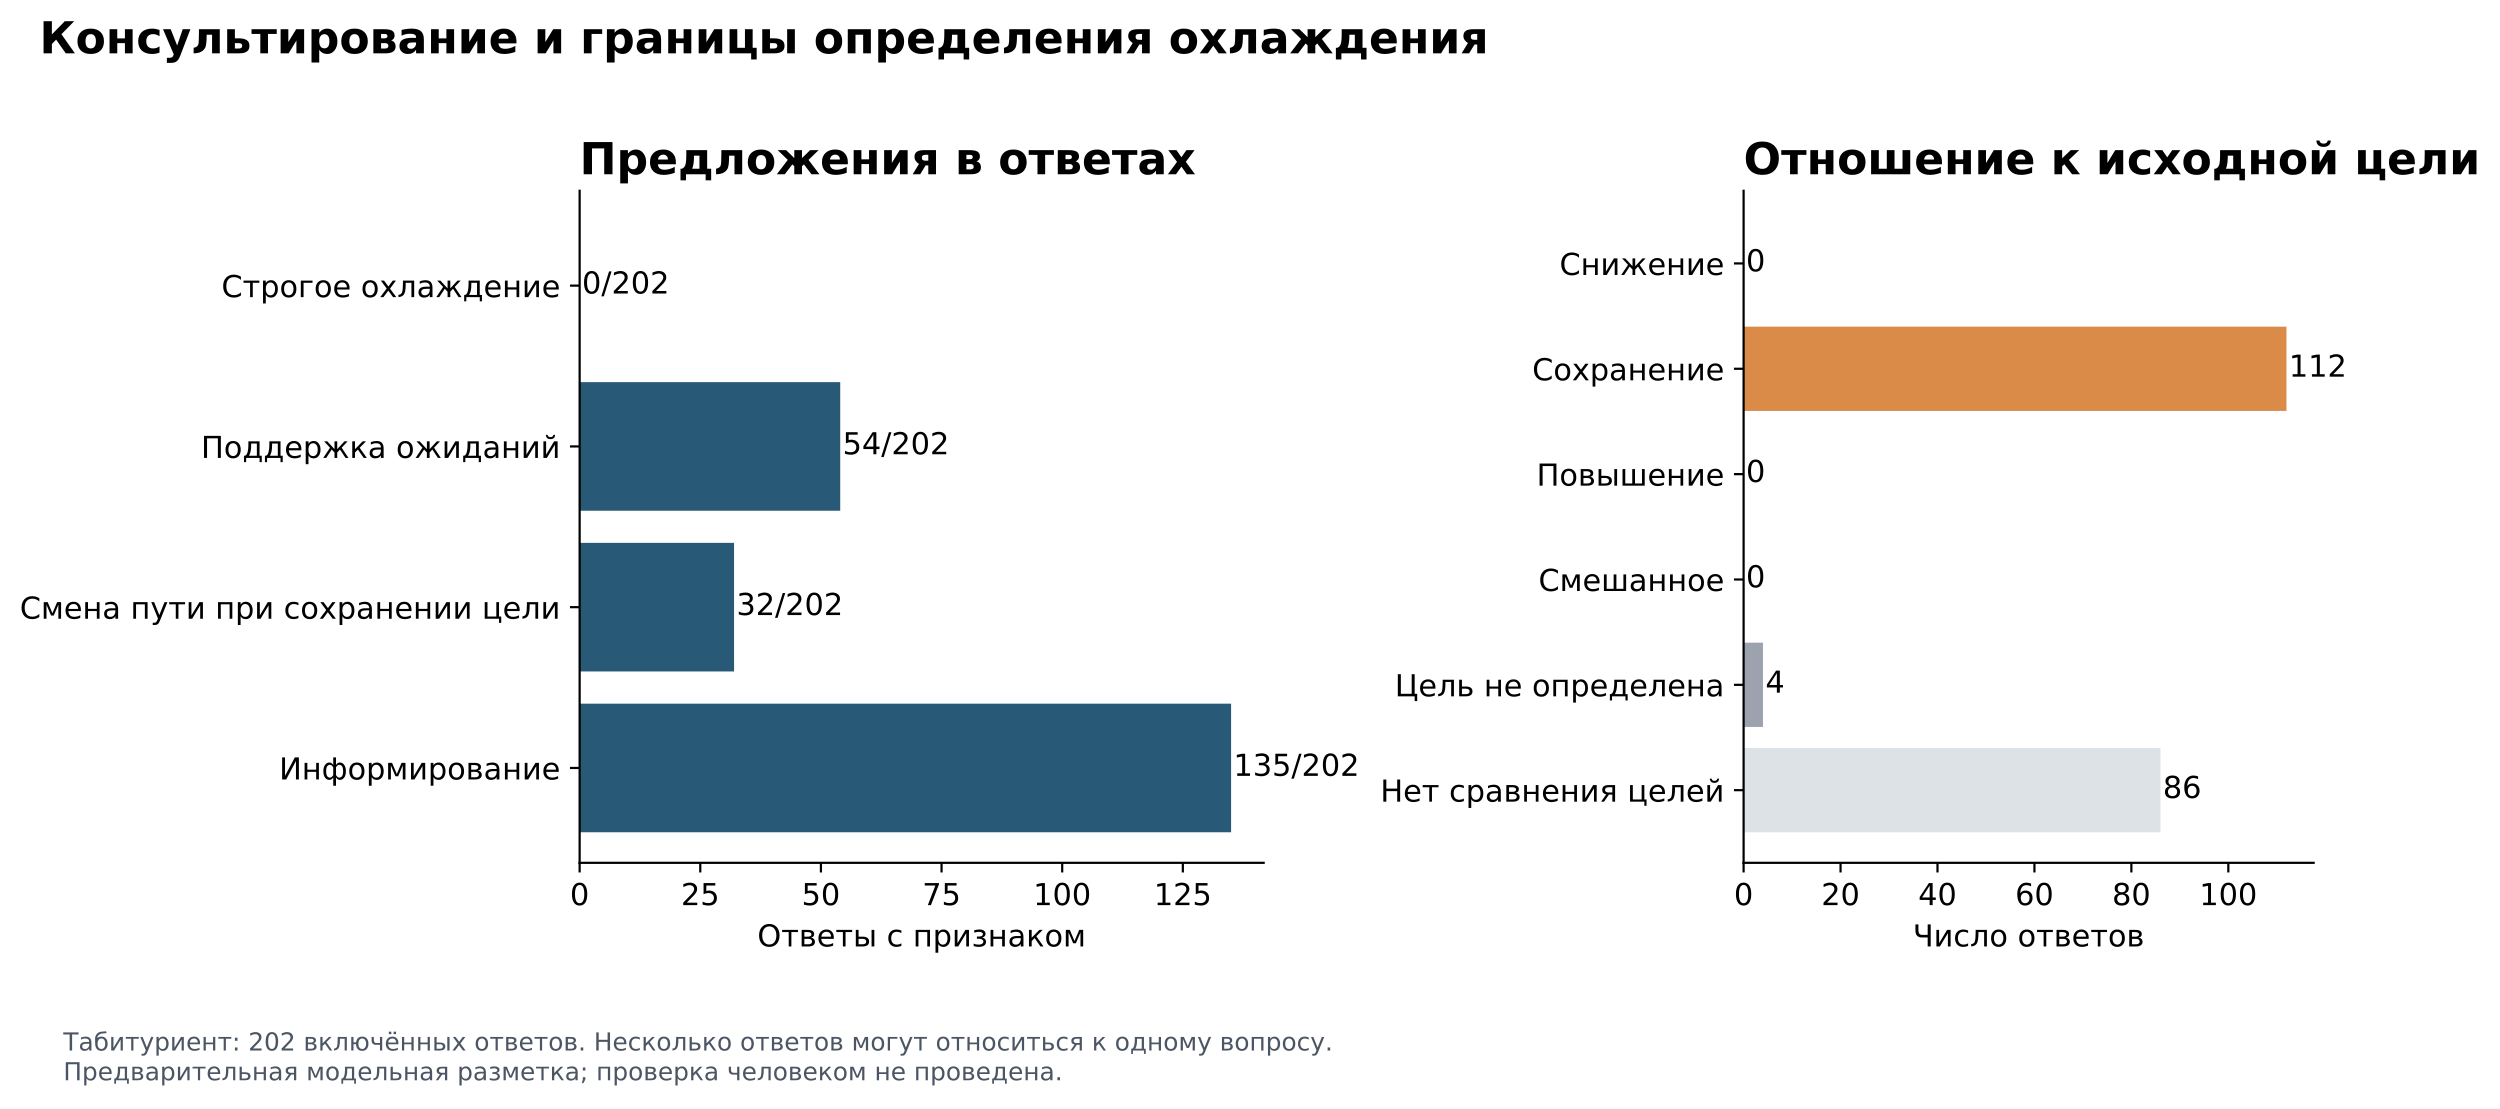
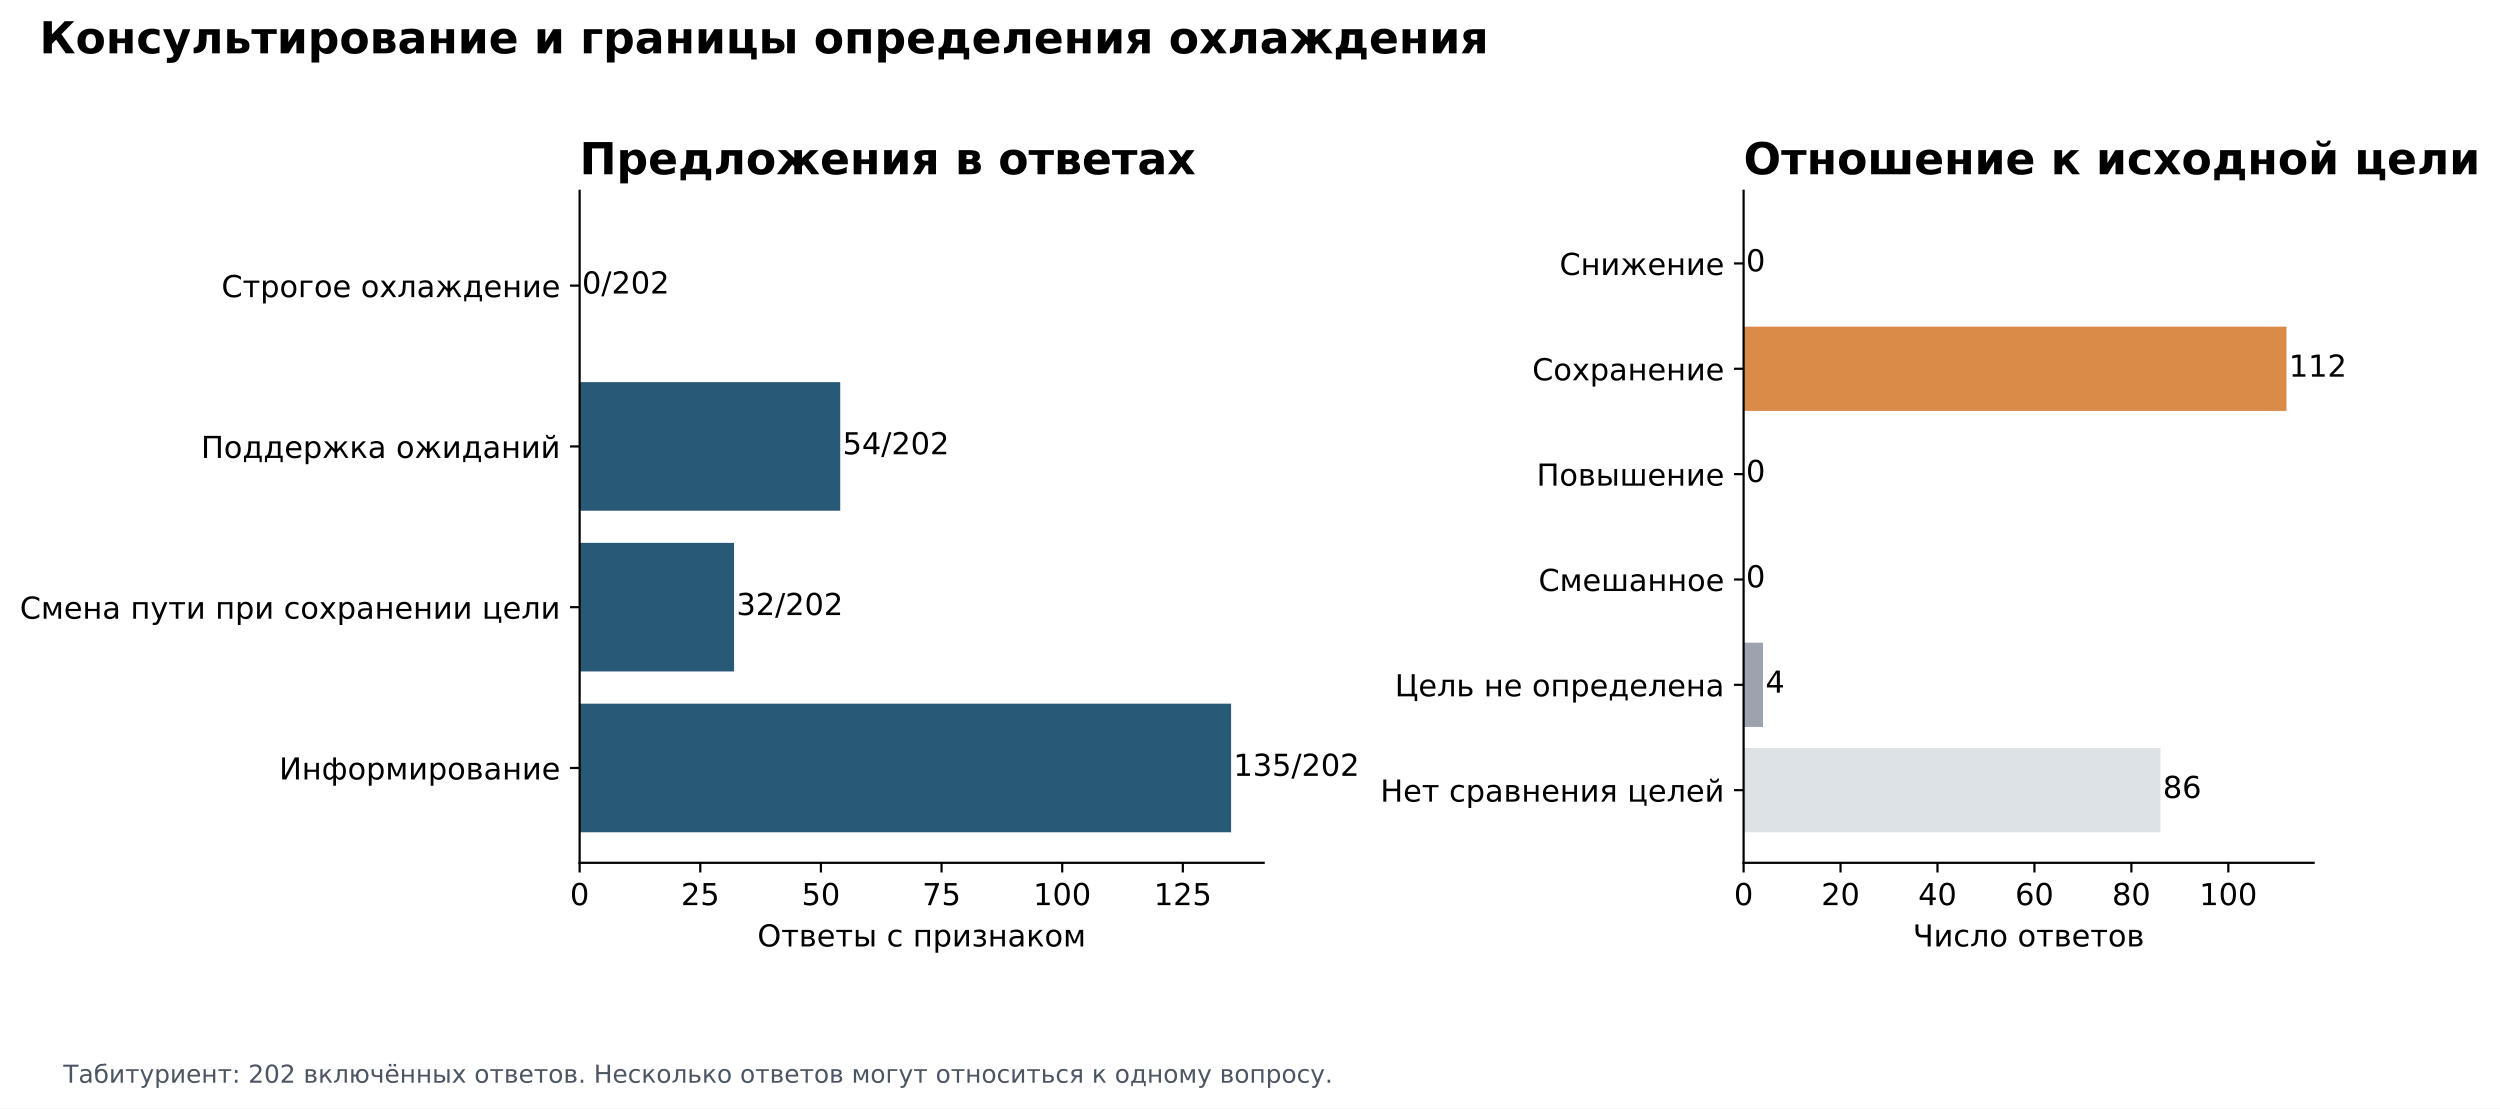
<svg xmlns="http://www.w3.org/2000/svg" xmlns:xlink="http://www.w3.org/1999/xlink" width="907.211pt" height="402.278pt" viewBox="0 0 907.211 402.278" version="1.1">
  <defs>
    <style type="text/css">*{stroke-linejoin: round; stroke-linecap: butt}</style>
  </defs>
  <g id="figure_1">
    <g id="patch_1">
      <path d="M 0 402.278  L 907.211 402.278  L 907.211 0  L 0 0  z " style="fill: #ffffff" />
    </g>
    <g id="axes_1">
      <g id="patch_2">
        <path d="M 210.34 313.104  L 458.565 313.104  L 458.565 69.232  L 210.34 69.232  z " style="fill: #ffffff" />
      </g>
      <g id="patch_3">
-         <path d="M 210.34 80.317  L 210.34 80.317  L 210.34 126.991  L 210.34 126.991  z " clip-path="url(#p62fe4b396a)" style="fill: #285a78" />
+         <path d="M 210.34 80.317  L 210.34 80.317  L 210.34 126.991  L 210.34 126.991  z " clip-path="url(#p08c6a7682f)" style="fill: #285a78" />
      </g>
      <g id="patch_4">
-         <path d="M 210.34 138.66  L 304.902 138.66  L 304.902 185.334  L 210.34 185.334  z " clip-path="url(#p62fe4b396a)" style="fill: #285a78" />
+         <path d="M 210.34 138.66  L 304.902 138.66  L 304.902 185.334  L 210.34 185.334  z " clip-path="url(#p08c6a7682f)" style="fill: #285a78" />
      </g>
      <g id="patch_5">
-         <path d="M 210.34 197.002  L 266.377 197.002  L 266.377 243.676  L 210.34 243.676  z " clip-path="url(#p62fe4b396a)" style="fill: #285a78" />
+         <path d="M 210.34 197.002  L 266.377 197.002  L 266.377 243.676  L 210.34 243.676  z " clip-path="url(#p08c6a7682f)" style="fill: #285a78" />
      </g>
      <g id="patch_6">
-         <path d="M 210.34 255.345  L 446.745 255.345  L 446.745 302.019  L 210.34 302.019  z " clip-path="url(#p62fe4b396a)" style="fill: #285a78" />
+         <path d="M 210.34 255.345  L 446.745 255.345  L 446.745 302.019  L 210.34 302.019  z " clip-path="url(#p08c6a7682f)" style="fill: #285a78" />
      </g>
      <g id="matplotlib.axis_1">
        <g id="xtick_1">
          <g id="line2d_1">
            <defs>
-               <path id="m38c469626c" d="M 0 0  L 0 3.5  " style="stroke: #000000; stroke-width: 0.8" />
+               <path id="mecb717d35c" d="M 0 0  L 0 3.5  " style="stroke: #000000; stroke-width: 0.8" />
            </defs>
            <g>
-               <use xlink:href="#m38c469626c" x="210.34" y="313.104" style="stroke: #000000; stroke-width: 0.8" />
+               <use xlink:href="#mecb717d35c" x="210.34" y="313.104" style="stroke: #000000; stroke-width: 0.8" />
            </g>
          </g>
          <g id="text_1">
            <text style="font-size: 11px; font-family: 'DejaVu Sans'; text-anchor: middle" x="210.34" y="328.461" transform="rotate(-0 210.3403 328.4614)">0</text>
          </g>
        </g>
        <g id="xtick_2">
          <g id="line2d_2">
            <g>
-               <use xlink:href="#m38c469626c" x="254.119" y="313.104" style="stroke: #000000; stroke-width: 0.8" />
+               <use xlink:href="#mecb717d35c" x="254.119" y="313.104" style="stroke: #000000; stroke-width: 0.8" />
            </g>
          </g>
          <g id="text_2">
            <text style="font-size: 11px; font-family: 'DejaVu Sans'; text-anchor: middle" x="254.119" y="328.461" transform="rotate(-0 254.119 328.4614)">25</text>
          </g>
        </g>
        <g id="xtick_3">
          <g id="line2d_3">
            <g>
-               <use xlink:href="#m38c469626c" x="297.898" y="313.104" style="stroke: #000000; stroke-width: 0.8" />
+               <use xlink:href="#mecb717d35c" x="297.898" y="313.104" style="stroke: #000000; stroke-width: 0.8" />
            </g>
          </g>
          <g id="text_3">
            <text style="font-size: 11px; font-family: 'DejaVu Sans'; text-anchor: middle" x="297.898" y="328.461" transform="rotate(-0 297.8977 328.4614)">50</text>
          </g>
        </g>
        <g id="xtick_4">
          <g id="line2d_4">
            <g>
-               <use xlink:href="#m38c469626c" x="341.676" y="313.104" style="stroke: #000000; stroke-width: 0.8" />
+               <use xlink:href="#mecb717d35c" x="341.676" y="313.104" style="stroke: #000000; stroke-width: 0.8" />
            </g>
          </g>
          <g id="text_4">
            <text style="font-size: 11px; font-family: 'DejaVu Sans'; text-anchor: middle" x="341.676" y="328.461" transform="rotate(-0 341.6764 328.4614)">75</text>
          </g>
        </g>
        <g id="xtick_5">
          <g id="line2d_5">
            <g>
-               <use xlink:href="#m38c469626c" x="385.455" y="313.104" style="stroke: #000000; stroke-width: 0.8" />
+               <use xlink:href="#mecb717d35c" x="385.455" y="313.104" style="stroke: #000000; stroke-width: 0.8" />
            </g>
          </g>
          <g id="text_5">
            <text style="font-size: 11px; font-family: 'DejaVu Sans'; text-anchor: middle" x="385.455" y="328.461" transform="rotate(-0 385.455 328.4614)">100</text>
          </g>
        </g>
        <g id="xtick_6">
          <g id="line2d_6">
            <g>
-               <use xlink:href="#m38c469626c" x="429.234" y="313.104" style="stroke: #000000; stroke-width: 0.8" />
+               <use xlink:href="#mecb717d35c" x="429.234" y="313.104" style="stroke: #000000; stroke-width: 0.8" />
            </g>
          </g>
          <g id="text_6">
            <text style="font-size: 11px; font-family: 'DejaVu Sans'; text-anchor: middle" x="429.234" y="328.461" transform="rotate(-0 429.2337 328.4614)">125</text>
          </g>
        </g>
        <g id="text_7">
          <text style="font-size: 11px; font-family: 'DejaVu Sans'; text-anchor: middle" x="334.453" y="343.461" transform="rotate(-0 334.4529 343.4614)">Ответы с признаком</text>
        </g>
      </g>
      <g id="matplotlib.axis_2">
        <g id="ytick_1">
          <g id="line2d_7">
            <defs>
-               <path id="m5a60e80a1d" d="M 0 0  L -3.5 0  " style="stroke: #000000; stroke-width: 0.8" />
+               <path id="m6801dc166e" d="M 0 0  L -3.5 0  " style="stroke: #000000; stroke-width: 0.8" />
            </defs>
            <g>
-               <use xlink:href="#m5a60e80a1d" x="210.34" y="103.654" style="stroke: #000000; stroke-width: 0.8" />
+               <use xlink:href="#m6801dc166e" x="210.34" y="103.654" style="stroke: #000000; stroke-width: 0.8" />
            </g>
          </g>
          <g id="text_8">
            <text style="font-size: 11px; font-family: 'DejaVu Sans'; text-anchor: end" x="203.34" y="107.833" transform="rotate(-0 203.3403 107.8328)">Строгое охлаждение</text>
          </g>
        </g>
        <g id="ytick_2">
          <g id="line2d_8">
            <g>
-               <use xlink:href="#m5a60e80a1d" x="210.34" y="161.997" style="stroke: #000000; stroke-width: 0.8" />
+               <use xlink:href="#m6801dc166e" x="210.34" y="161.997" style="stroke: #000000; stroke-width: 0.8" />
            </g>
          </g>
          <g id="text_9">
            <text style="font-size: 11px; font-family: 'DejaVu Sans'; text-anchor: end" x="203.34" y="166.175" transform="rotate(-0 203.3403 166.1754)">Поддержка ожиданий</text>
          </g>
        </g>
        <g id="ytick_3">
          <g id="line2d_9">
            <g>
-               <use xlink:href="#m5a60e80a1d" x="210.34" y="220.339" style="stroke: #000000; stroke-width: 0.8" />
+               <use xlink:href="#m6801dc166e" x="210.34" y="220.339" style="stroke: #000000; stroke-width: 0.8" />
            </g>
          </g>
          <g id="text_10">
            <text style="font-size: 11px; font-family: 'DejaVu Sans'; text-anchor: end" x="203.34" y="224.518" transform="rotate(-0 203.3403 224.518)">Смена пути при сохранении цели</text>
          </g>
        </g>
        <g id="ytick_4">
          <g id="line2d_10">
            <g>
-               <use xlink:href="#m5a60e80a1d" x="210.34" y="278.682" style="stroke: #000000; stroke-width: 0.8" />
+               <use xlink:href="#m6801dc166e" x="210.34" y="278.682" style="stroke: #000000; stroke-width: 0.8" />
            </g>
          </g>
          <g id="text_11">
            <text style="font-size: 11px; font-family: 'DejaVu Sans'; text-anchor: end" x="203.34" y="282.861" transform="rotate(-0 203.3403 282.8606)">Информирование</text>
          </g>
        </g>
      </g>
      <g id="patch_7">
        <path d="M 210.34 313.104  L 210.34 69.232  " style="fill: none; stroke: #000000; stroke-width: 0.8; stroke-linejoin: miter; stroke-linecap: square" />
      </g>
      <g id="patch_8">
        <path d="M 210.34 313.104  L 458.565 313.104  " style="fill: none; stroke: #000000; stroke-width: 0.8; stroke-linejoin: miter; stroke-linecap: square" />
      </g>
      <g id="text_12">
        <text style="font-size: 11px; font-family: 'DejaVu Sans'; text-anchor: start" x="211.216" y="106.512" transform="rotate(-0 211.2159 106.5115)">0/202</text>
      </g>
      <g id="text_13">
        <text style="font-size: 11px; font-family: 'DejaVu Sans'; text-anchor: start" x="305.778" y="164.854" transform="rotate(-0 305.7778 164.8541)">54/202</text>
      </g>
      <g id="text_14">
        <text style="font-size: 11px; font-family: 'DejaVu Sans'; text-anchor: start" x="267.253" y="223.197" transform="rotate(-0 267.2526 223.1967)">32/202</text>
      </g>
      <g id="text_15">
        <text style="font-size: 11px; font-family: 'DejaVu Sans'; text-anchor: start" x="447.621" y="281.539" transform="rotate(-0 447.6208 281.5393)">135/202</text>
      </g>
      <g id="text_16">
        <text style="font-weight: 700; font-size: 16px; font-family: 'DejaVu Sans'; text-anchor: start" x="210.34" y="63.232" transform="rotate(-0 210.3403 63.232)">Предложения в ответах</text>
      </g>
    </g>
    <g id="axes_2">
      <g id="patch_9">
        <path d="M 632.726 313.104  L 839.58 313.104  L 839.58 69.232  L 632.726 69.232  z " style="fill: #ffffff" />
      </g>
      <g id="patch_10">
-         <path d="M 632.726 80.317  L 632.726 80.317  L 632.726 110.897  L 632.726 110.897  z " clip-path="url(#pdc6e175f20)" style="fill: #d98b47" />
+         <path d="M 632.726 80.317  L 632.726 80.317  L 632.726 110.897  L 632.726 110.897  z " clip-path="url(#p7dc822ca8c)" style="fill: #d98b47" />
      </g>
      <g id="patch_11">
-         <path d="M 632.726 118.542  L 829.73 118.542  L 829.73 149.121  L 632.726 149.121  z " clip-path="url(#pdc6e175f20)" style="fill: #d98b47" />
+         <path d="M 632.726 118.542  L 829.73 118.542  L 829.73 149.121  L 632.726 149.121  z " clip-path="url(#p7dc822ca8c)" style="fill: #d98b47" />
      </g>
      <g id="patch_12">
-         <path d="M 632.726 156.766  L 632.726 156.766  L 632.726 187.346  L 632.726 187.346  z " clip-path="url(#pdc6e175f20)" style="fill: #d98b47" />
+         <path d="M 632.726 156.766  L 632.726 156.766  L 632.726 187.346  L 632.726 187.346  z " clip-path="url(#p7dc822ca8c)" style="fill: #d98b47" />
      </g>
      <g id="patch_13">
-         <path d="M 632.726 194.99  L 632.726 194.99  L 632.726 225.57  L 632.726 225.57  z " clip-path="url(#pdc6e175f20)" style="fill: #d98b47" />
+         <path d="M 632.726 194.99  L 632.726 194.99  L 632.726 225.57  L 632.726 225.57  z " clip-path="url(#p7dc822ca8c)" style="fill: #d98b47" />
      </g>
      <g id="patch_14">
-         <path d="M 632.726 233.215  L 639.761 233.215  L 639.761 263.794  L 632.726 263.794  z " clip-path="url(#pdc6e175f20)" style="fill: #9ca3af" />
+         <path d="M 632.726 233.215  L 639.761 233.215  L 639.761 263.794  L 632.726 263.794  z " clip-path="url(#p7dc822ca8c)" style="fill: #9ca3af" />
      </g>
      <g id="patch_15">
-         <path d="M 632.726 271.439  L 783.997 271.439  L 783.997 302.019  L 632.726 302.019  z " clip-path="url(#pdc6e175f20)" style="fill: #dce2e6" />
+         <path d="M 632.726 271.439  L 783.997 271.439  L 783.997 302.019  L 632.726 302.019  z " clip-path="url(#p7dc822ca8c)" style="fill: #dce2e6" />
      </g>
      <g id="matplotlib.axis_3">
        <g id="xtick_7">
          <g id="line2d_11">
            <g>
-               <use xlink:href="#m38c469626c" x="632.726" y="313.104" style="stroke: #000000; stroke-width: 0.8" />
+               <use xlink:href="#mecb717d35c" x="632.726" y="313.104" style="stroke: #000000; stroke-width: 0.8" />
            </g>
          </g>
          <g id="text_17">
            <text style="font-size: 11px; font-family: 'DejaVu Sans'; text-anchor: middle" x="632.726" y="328.461" transform="rotate(-0 632.7255 328.4614)">0</text>
          </g>
        </g>
        <g id="xtick_8">
          <g id="line2d_12">
            <g>
-               <use xlink:href="#m38c469626c" x="667.905" y="313.104" style="stroke: #000000; stroke-width: 0.8" />
+               <use xlink:href="#mecb717d35c" x="667.905" y="313.104" style="stroke: #000000; stroke-width: 0.8" />
            </g>
          </g>
          <g id="text_18">
            <text style="font-size: 11px; font-family: 'DejaVu Sans'; text-anchor: middle" x="667.905" y="328.461" transform="rotate(-0 667.9048 328.4614)">20</text>
          </g>
        </g>
        <g id="xtick_9">
          <g id="line2d_13">
            <g>
-               <use xlink:href="#m38c469626c" x="703.084" y="313.104" style="stroke: #000000; stroke-width: 0.8" />
+               <use xlink:href="#mecb717d35c" x="703.084" y="313.104" style="stroke: #000000; stroke-width: 0.8" />
            </g>
          </g>
          <g id="text_19">
            <text style="font-size: 11px; font-family: 'DejaVu Sans'; text-anchor: middle" x="703.084" y="328.461" transform="rotate(-0 703.0841 328.4614)">40</text>
          </g>
        </g>
        <g id="xtick_10">
          <g id="line2d_14">
            <g>
-               <use xlink:href="#m38c469626c" x="738.263" y="313.104" style="stroke: #000000; stroke-width: 0.8" />
+               <use xlink:href="#mecb717d35c" x="738.263" y="313.104" style="stroke: #000000; stroke-width: 0.8" />
            </g>
          </g>
          <g id="text_20">
            <text style="font-size: 11px; font-family: 'DejaVu Sans'; text-anchor: middle" x="738.263" y="328.461" transform="rotate(-0 738.2634 328.4614)">60</text>
          </g>
        </g>
        <g id="xtick_11">
          <g id="line2d_15">
            <g>
-               <use xlink:href="#m38c469626c" x="773.443" y="313.104" style="stroke: #000000; stroke-width: 0.8" />
+               <use xlink:href="#mecb717d35c" x="773.443" y="313.104" style="stroke: #000000; stroke-width: 0.8" />
            </g>
          </g>
          <g id="text_21">
            <text style="font-size: 11px; font-family: 'DejaVu Sans'; text-anchor: middle" x="773.443" y="328.461" transform="rotate(-0 773.4427 328.4614)">80</text>
          </g>
        </g>
        <g id="xtick_12">
          <g id="line2d_16">
            <g>
-               <use xlink:href="#m38c469626c" x="808.622" y="313.104" style="stroke: #000000; stroke-width: 0.8" />
+               <use xlink:href="#mecb717d35c" x="808.622" y="313.104" style="stroke: #000000; stroke-width: 0.8" />
            </g>
          </g>
          <g id="text_22">
            <text style="font-size: 11px; font-family: 'DejaVu Sans'; text-anchor: middle" x="808.622" y="328.461" transform="rotate(-0 808.622 328.4614)">100</text>
          </g>
        </g>
        <g id="text_23">
          <text style="font-size: 11px; font-family: 'DejaVu Sans'; text-anchor: middle" x="736.153" y="343.461" transform="rotate(-0 736.1527 343.4614)">Число ответов</text>
        </g>
      </g>
      <g id="matplotlib.axis_4">
        <g id="ytick_5">
          <g id="line2d_17">
            <g>
-               <use xlink:href="#m5a60e80a1d" x="632.726" y="95.607" style="stroke: #000000; stroke-width: 0.8" />
+               <use xlink:href="#m6801dc166e" x="632.726" y="95.607" style="stroke: #000000; stroke-width: 0.8" />
            </g>
          </g>
          <g id="text_24">
            <text style="font-size: 11px; font-family: 'DejaVu Sans'; text-anchor: end" x="625.726" y="99.786" transform="rotate(-0 625.7255 99.78558)">Снижение</text>
          </g>
        </g>
        <g id="ytick_6">
          <g id="line2d_18">
            <g>
-               <use xlink:href="#m5a60e80a1d" x="632.726" y="133.831" style="stroke: #000000; stroke-width: 0.8" />
+               <use xlink:href="#m6801dc166e" x="632.726" y="133.831" style="stroke: #000000; stroke-width: 0.8" />
            </g>
          </g>
          <g id="text_25">
            <text style="font-size: 11px; font-family: 'DejaVu Sans'; text-anchor: end" x="625.726" y="138.01" transform="rotate(-0 625.7255 138.01)">Сохранение</text>
          </g>
        </g>
        <g id="ytick_7">
          <g id="line2d_19">
            <g>
-               <use xlink:href="#m5a60e80a1d" x="632.726" y="172.056" style="stroke: #000000; stroke-width: 0.8" />
+               <use xlink:href="#m6801dc166e" x="632.726" y="172.056" style="stroke: #000000; stroke-width: 0.8" />
            </g>
          </g>
          <g id="text_26">
            <text style="font-size: 11px; font-family: 'DejaVu Sans'; text-anchor: end" x="625.726" y="176.234" transform="rotate(-0 625.7255 176.2345)">Повышение</text>
          </g>
        </g>
        <g id="ytick_8">
          <g id="line2d_20">
            <g>
-               <use xlink:href="#m5a60e80a1d" x="632.726" y="210.28" style="stroke: #000000; stroke-width: 0.8" />
+               <use xlink:href="#m6801dc166e" x="632.726" y="210.28" style="stroke: #000000; stroke-width: 0.8" />
            </g>
          </g>
          <g id="text_27">
            <text style="font-size: 11px; font-family: 'DejaVu Sans'; text-anchor: end" x="625.726" y="214.459" transform="rotate(-0 625.7255 214.4589)">Смешанное</text>
          </g>
        </g>
        <g id="ytick_9">
          <g id="line2d_21">
            <g>
-               <use xlink:href="#m5a60e80a1d" x="632.726" y="248.505" style="stroke: #000000; stroke-width: 0.8" />
+               <use xlink:href="#m6801dc166e" x="632.726" y="248.505" style="stroke: #000000; stroke-width: 0.8" />
            </g>
          </g>
          <g id="text_28">
            <text style="font-size: 11px; font-family: 'DejaVu Sans'; text-anchor: end" x="625.726" y="252.683" transform="rotate(-0 625.7255 252.6834)">Цель не определена</text>
          </g>
        </g>
        <g id="ytick_10">
          <g id="line2d_22">
            <g>
-               <use xlink:href="#m5a60e80a1d" x="632.726" y="286.729" style="stroke: #000000; stroke-width: 0.8" />
+               <use xlink:href="#m6801dc166e" x="632.726" y="286.729" style="stroke: #000000; stroke-width: 0.8" />
            </g>
          </g>
          <g id="text_29">
            <text style="font-size: 11px; font-family: 'DejaVu Sans'; text-anchor: end" x="625.726" y="290.908" transform="rotate(-0 625.7255 290.9078)">Нет сравнения целей</text>
          </g>
        </g>
      </g>
      <g id="patch_16">
        <path d="M 632.726 313.104  L 632.726 69.232  " style="fill: none; stroke: #000000; stroke-width: 0.8; stroke-linejoin: miter; stroke-linecap: square" />
      </g>
      <g id="patch_17">
        <path d="M 632.726 313.104  L 839.58 313.104  " style="fill: none; stroke: #000000; stroke-width: 0.8; stroke-linejoin: miter; stroke-linecap: square" />
      </g>
      <g id="text_30">
        <text style="font-size: 11px; font-family: 'DejaVu Sans'; text-anchor: start" x="633.605" y="98.464" transform="rotate(-0 633.605 98.46429)">0</text>
      </g>
      <g id="text_31">
        <text style="font-size: 11px; font-family: 'DejaVu Sans'; text-anchor: start" x="830.609" y="136.689" transform="rotate(-0 830.6091 136.6887)">112</text>
      </g>
      <g id="text_32">
        <text style="font-size: 11px; font-family: 'DejaVu Sans'; text-anchor: start" x="633.605" y="174.913" transform="rotate(-0 633.605 174.9132)">0</text>
      </g>
      <g id="text_33">
        <text style="font-size: 11px; font-family: 'DejaVu Sans'; text-anchor: start" x="633.605" y="213.138" transform="rotate(-0 633.605 213.1376)">0</text>
      </g>
      <g id="text_34">
        <text style="font-size: 11px; font-family: 'DejaVu Sans'; text-anchor: start" x="640.641" y="251.362" transform="rotate(-0 640.6409 251.3621)">4</text>
      </g>
      <g id="text_35">
        <text style="font-size: 11px; font-family: 'DejaVu Sans'; text-anchor: start" x="784.876" y="289.587" transform="rotate(-0 784.876 289.5865)">86</text>
      </g>
      <g id="text_36">
        <text style="font-weight: 700; font-size: 16px; font-family: 'DejaVu Sans'; text-anchor: start" x="632.726" y="63.232" transform="rotate(-0 632.7255 63.232)">Отношение к исходной цели</text>
      </g>
    </g>
    <g id="text_37">
      <text style="font-weight: 700; font-size: 16px; font-family: 'DejaVu Sans'; text-anchor: start" x="14.34" y="19.356" transform="rotate(-0 14.34031 19.35625)">Консультирование и границы определения охлаждения</text>
    </g>
    <g id="text_38">
-       <text style="font-size: 9px; font-family: 'DejaVu Sans'; fill: #4b5563" transform="translate(22.98031 381.2137)">Табитуриент: 202 включённых ответов. Несколько ответов могут относиться к одному вопросу.</text>
-       <text style="font-size: 9px; font-family: 'DejaVu Sans'; fill: #4b5563" transform="translate(22.98031 392.0154)">Предварительная модельная разметка; проверка человеком не проведена.</text>
+       <text style="font-size: 9px; font-family: 'DejaVu Sans'; text-anchor: start; fill: #4b5563" x="22.98" y="392.916" transform="rotate(-0 22.98031 392.9163)">Табитуриент: 202 включённых ответов. Несколько ответов могут относиться к одному вопросу.</text>
    </g>
  </g>
  <defs>
-     <clipPath id="p62fe4b396a">
+     <clipPath id="p08c6a7682f">
      <rect x="210.34" y="69.232" width="248.225" height="243.872" />
    </clipPath>
-     <clipPath id="pdc6e175f20">
+     <clipPath id="p7dc822ca8c">
      <rect x="632.726" y="69.232" width="206.854" height="243.872" />
    </clipPath>
  </defs>
</svg>
